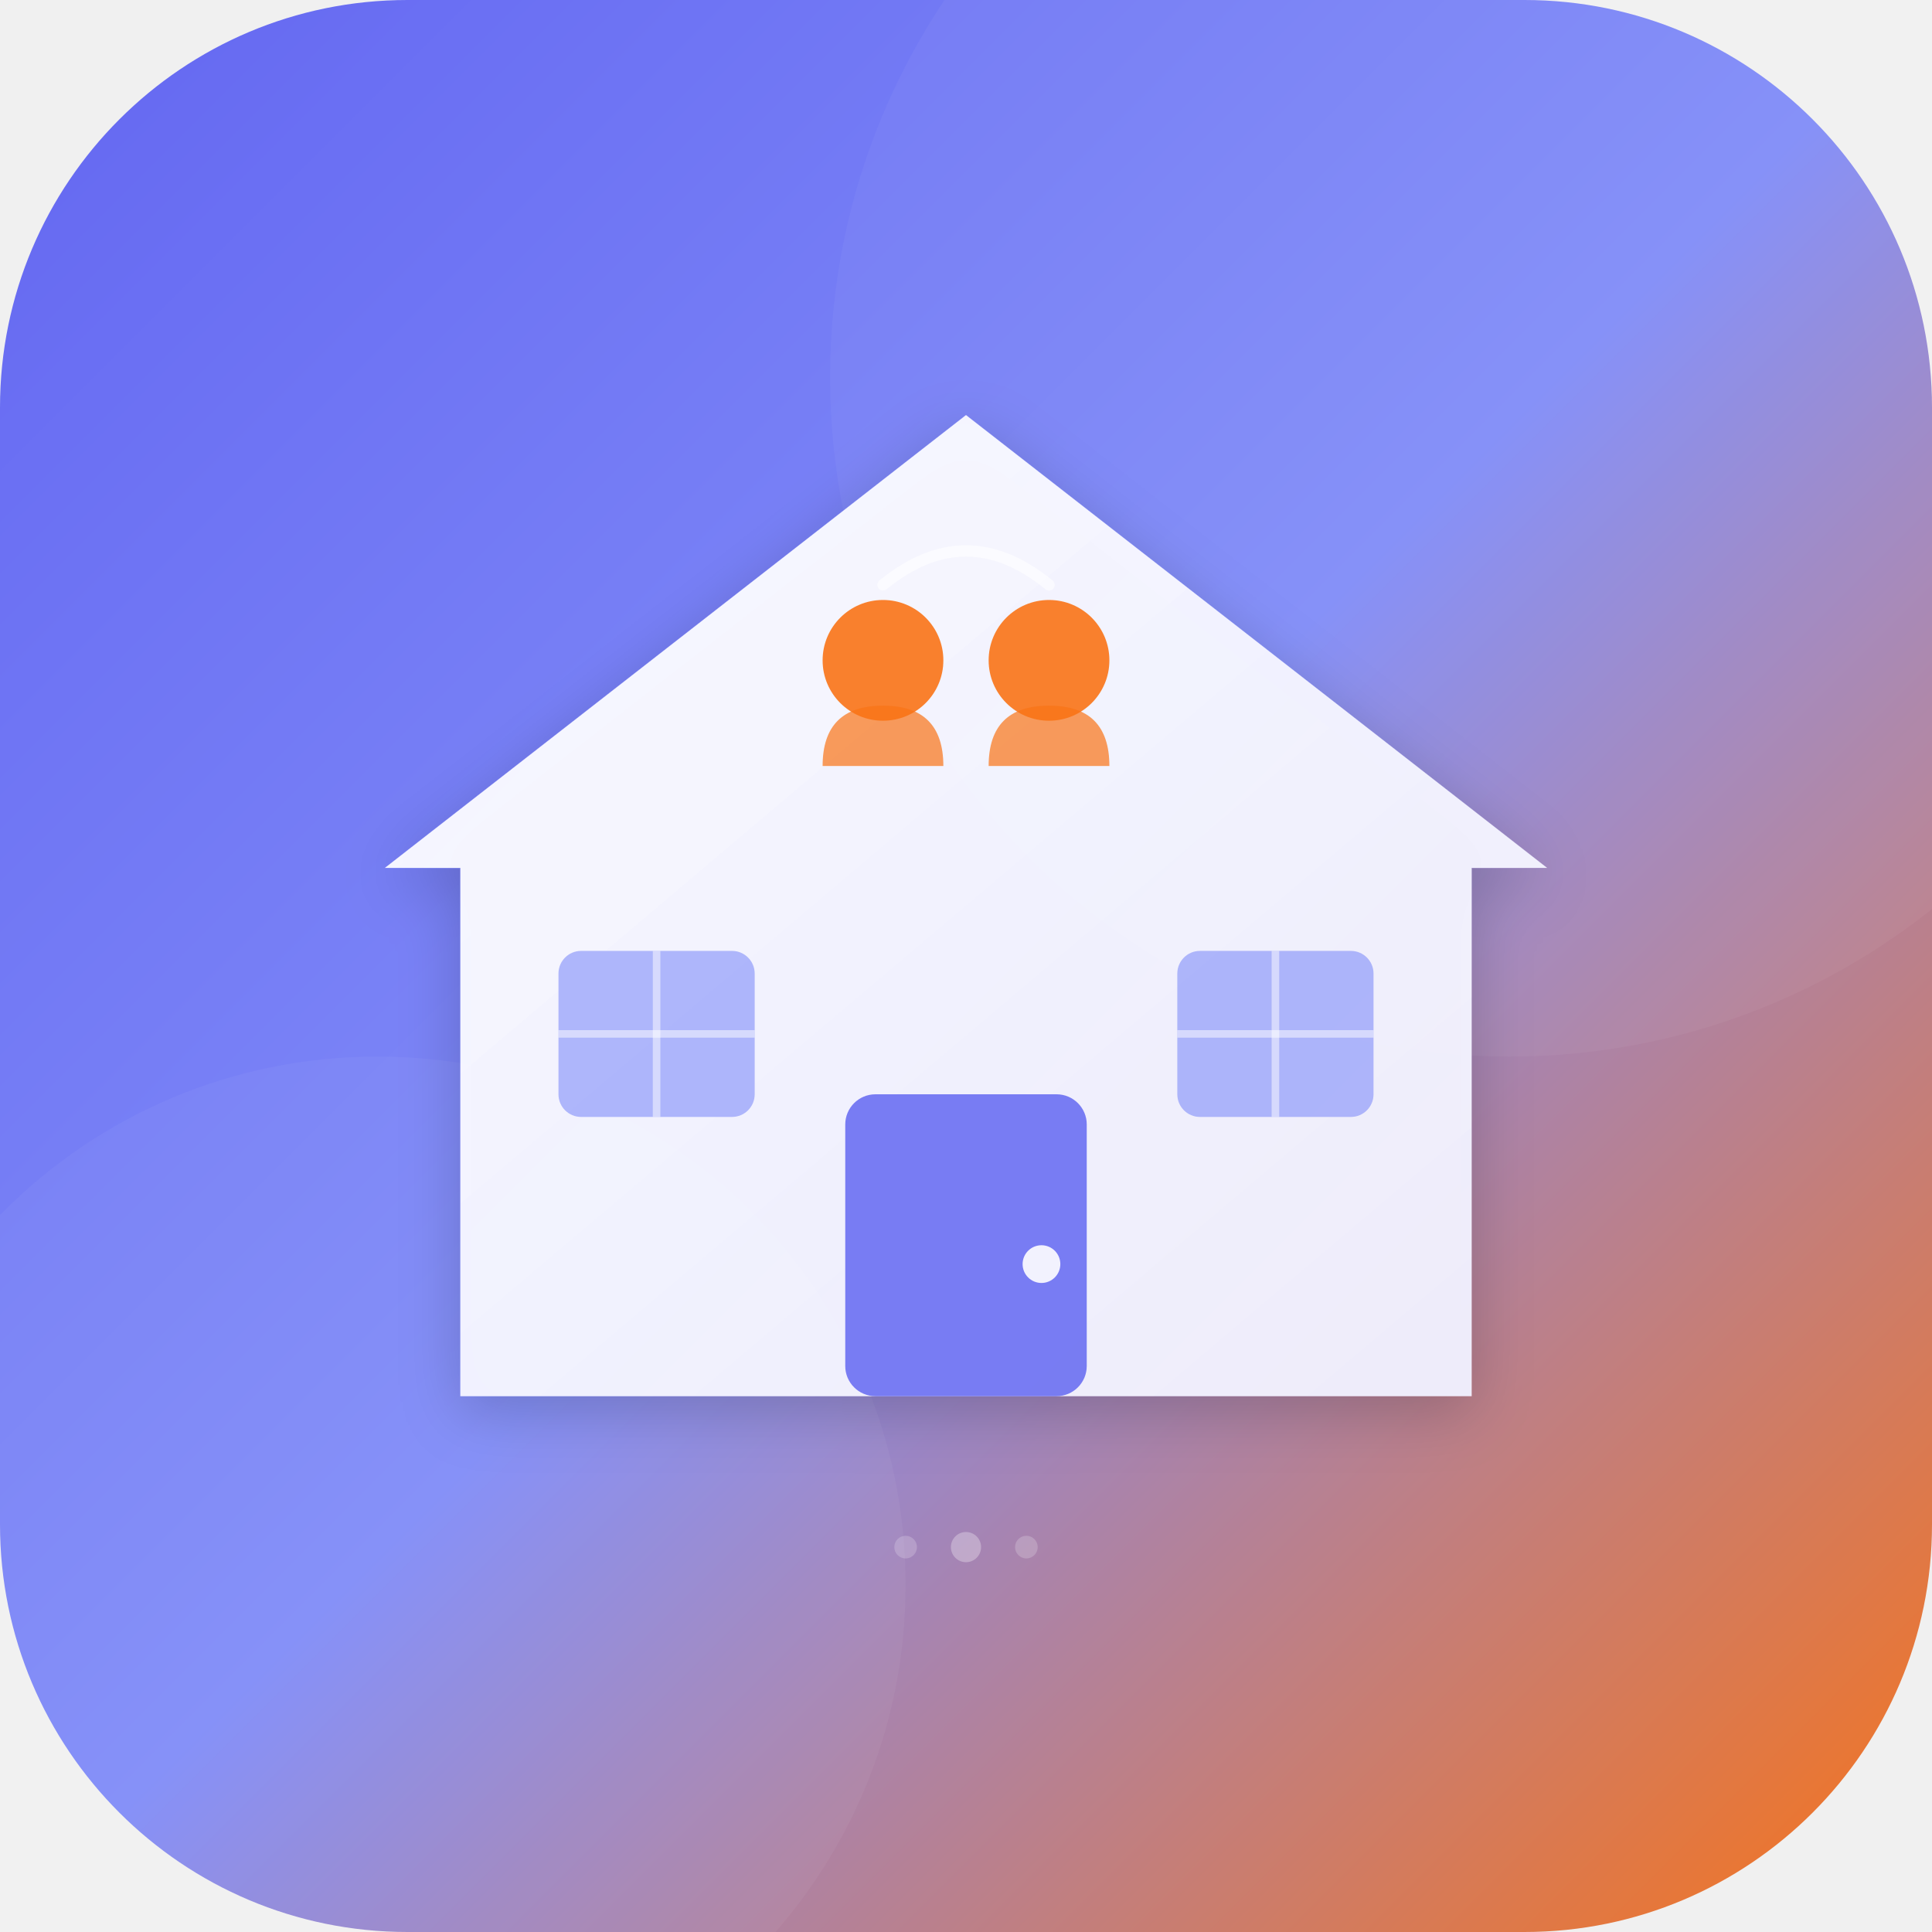
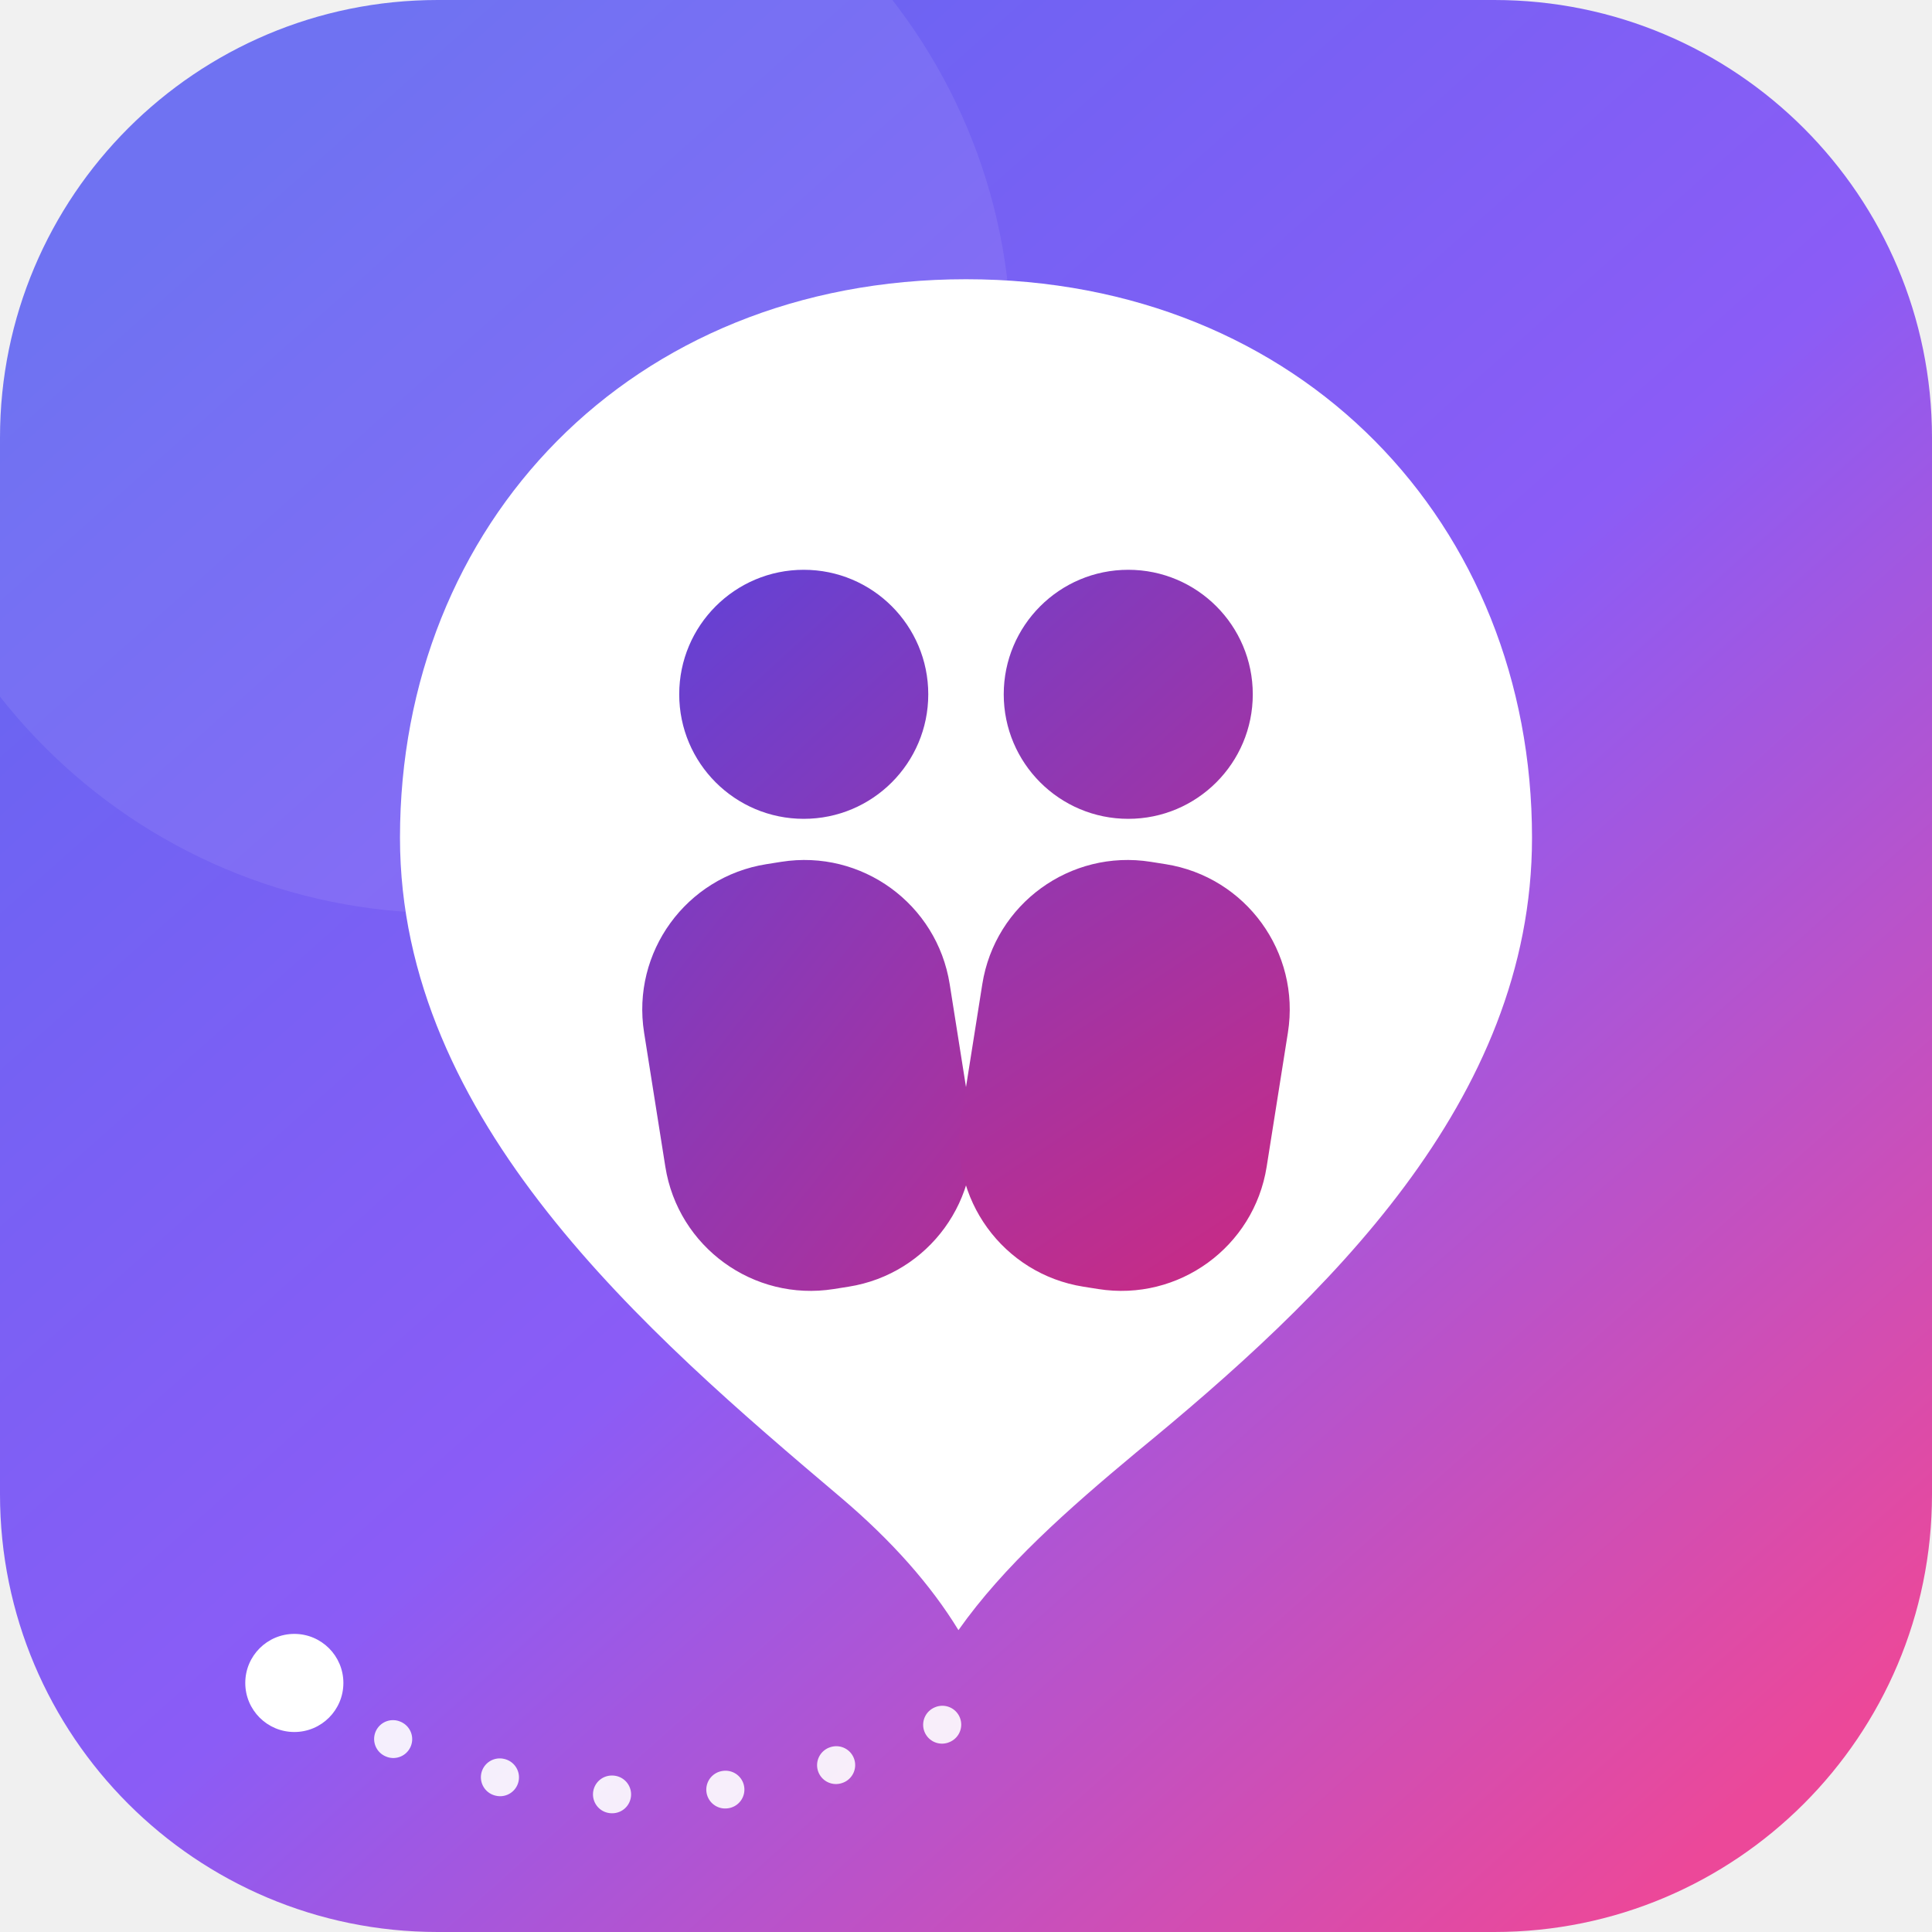
- <svg xmlns="http://www.w3.org/2000/svg" viewBox="0 0 512 512">
+ <svg xmlns="http://www.w3.org/2000/svg" width="512" height="512" viewBox="0 0 512 512" fill="none">
  <defs>
-     <linearGradient id="bg" x1="0%" y1="0%" x2="100%" y2="100%">
-       <stop offset="0%" stop-color="#6366f1" />
-       <stop offset="50%" stop-color="#818cf8" />
-       <stop offset="100%" stop-color="#f97316" />
+     <linearGradient id="rbTile" x1="64" y1="40" x2="460" y2="484" gradientUnits="userSpaceOnUse">
+       <stop stop-color="#6366F1" />
+       <stop offset="0.52" stop-color="#8B5CF6" />
+       <stop offset="1" stop-color="#EC4899" />
    </linearGradient>
-     <linearGradient id="house" x1="0%" y1="0%" x2="100%" y2="100%">
-       <stop offset="0%" stop-color="#ffffff" />
-       <stop offset="100%" stop-color="#f0f0ff" />
+     <linearGradient id="rbInner" x1="150" y1="120" x2="370" y2="360" gradientUnits="userSpaceOnUse">
+       <stop stop-color="#4F46E5" />
+       <stop offset="1" stop-color="#DB2777" />
    </linearGradient>
-     <filter id="shadow" x="-10%" y="-10%" width="120%" height="130%">
-       <feDropShadow dx="0" dy="4" stdDeviation="8" flood-color="#000" flood-opacity="0.2" />
-     </filter>
  </defs>
-   <rect width="512" height="512" rx="108" fill="url(#bg)" />
-   <circle cx="400" cy="100" r="180" fill="white" opacity="0.04" />
-   <circle cx="100" cy="420" r="140" fill="white" opacity="0.04" />
-   <g filter="url(#shadow)">
-     <path d="M256 110 L410 230 L390 230 L390 370 L122 370 L122 230 L102 230 Z" fill="url(#house)" opacity="0.95" />
-     <rect x="224" y="290" width="64" height="80" rx="8" fill="#6366f1" opacity="0.85" />
-     <circle cx="276" cy="335" r="5" fill="white" opacity="0.9" />
-     <rect x="148" y="252" width="52" height="44" rx="6" fill="#818cf8" opacity="0.6" />
-     <line x1="174" y1="252" x2="174" y2="296" stroke="white" stroke-width="2" opacity="0.5" />
-     <line x1="148" y1="274" x2="200" y2="274" stroke="white" stroke-width="2" opacity="0.5" />
-     <rect x="312" y="252" width="52" height="44" rx="6" fill="#818cf8" opacity="0.6" />
-     <line x1="338" y1="252" x2="338" y2="296" stroke="white" stroke-width="2" opacity="0.5" />
-     <line x1="312" y1="274" x2="364" y2="274" stroke="white" stroke-width="2" opacity="0.5" />
-   </g>
-   <g transform="translate(256, 175)">
-     <circle cx="-22" cy="0" r="16" fill="#f97316" opacity="0.9" />
-     <path d="M-38 28 Q-38 12 -22 12 Q-6 12 -6 28" fill="#f97316" opacity="0.7" />
-     <circle cx="22" cy="0" r="16" fill="#f97316" opacity="0.9" />
-     <path d="M6 28 Q6 12 22 12 Q38 12 38 28" fill="#f97316" opacity="0.7" />
-     <path d="M-22 -20 Q0 -38 22 -20" stroke="white" stroke-width="3" fill="none" opacity="0.6" stroke-linecap="round" />
-   </g>
-   <circle cx="256" cy="410" r="4" fill="white" opacity="0.3" />
-   <circle cx="240" cy="410" r="3" fill="white" opacity="0.2" />
-   <circle cx="272" cy="410" r="3" fill="white" opacity="0.2" />
+   <rect width="512" height="512" rx="116" fill="url(#rbTile)" />
+   <circle cx="118" cy="92" r="150" fill="#FFFFFF" opacity="0.08" />
+   <path d="M78 446 Q158 500 252 456" stroke="#FFFFFF" stroke-width="10" stroke-linecap="round" stroke-dasharray="0.1 30" opacity="0.9" />
+   <circle cx="78" cy="446" r="13" fill="#FFFFFF" />
+   <path d="M256 74 C167 74 106 139 106 222 C106 297 171 353 223 397 Q243 414 254 432 C266 415 283 400 301 385 C351 344 406 292 406 222 C406 139 345 74 256 74 Z" fill="#FFFFFF" />
+   <circle cx="213" cy="184" r="33" fill="url(#rbInner)" />
+   <circle cx="299" cy="184" r="33" fill="url(#rbInner)" />
+   <rect x="173" y="228" width="82" height="114" rx="39" fill="url(#rbInner)" transform="rotate(-9 214 285)" />
+   <rect x="257" y="228" width="82" height="114" rx="39" fill="url(#rbInner)" transform="rotate(9 298 285)" />
</svg>
